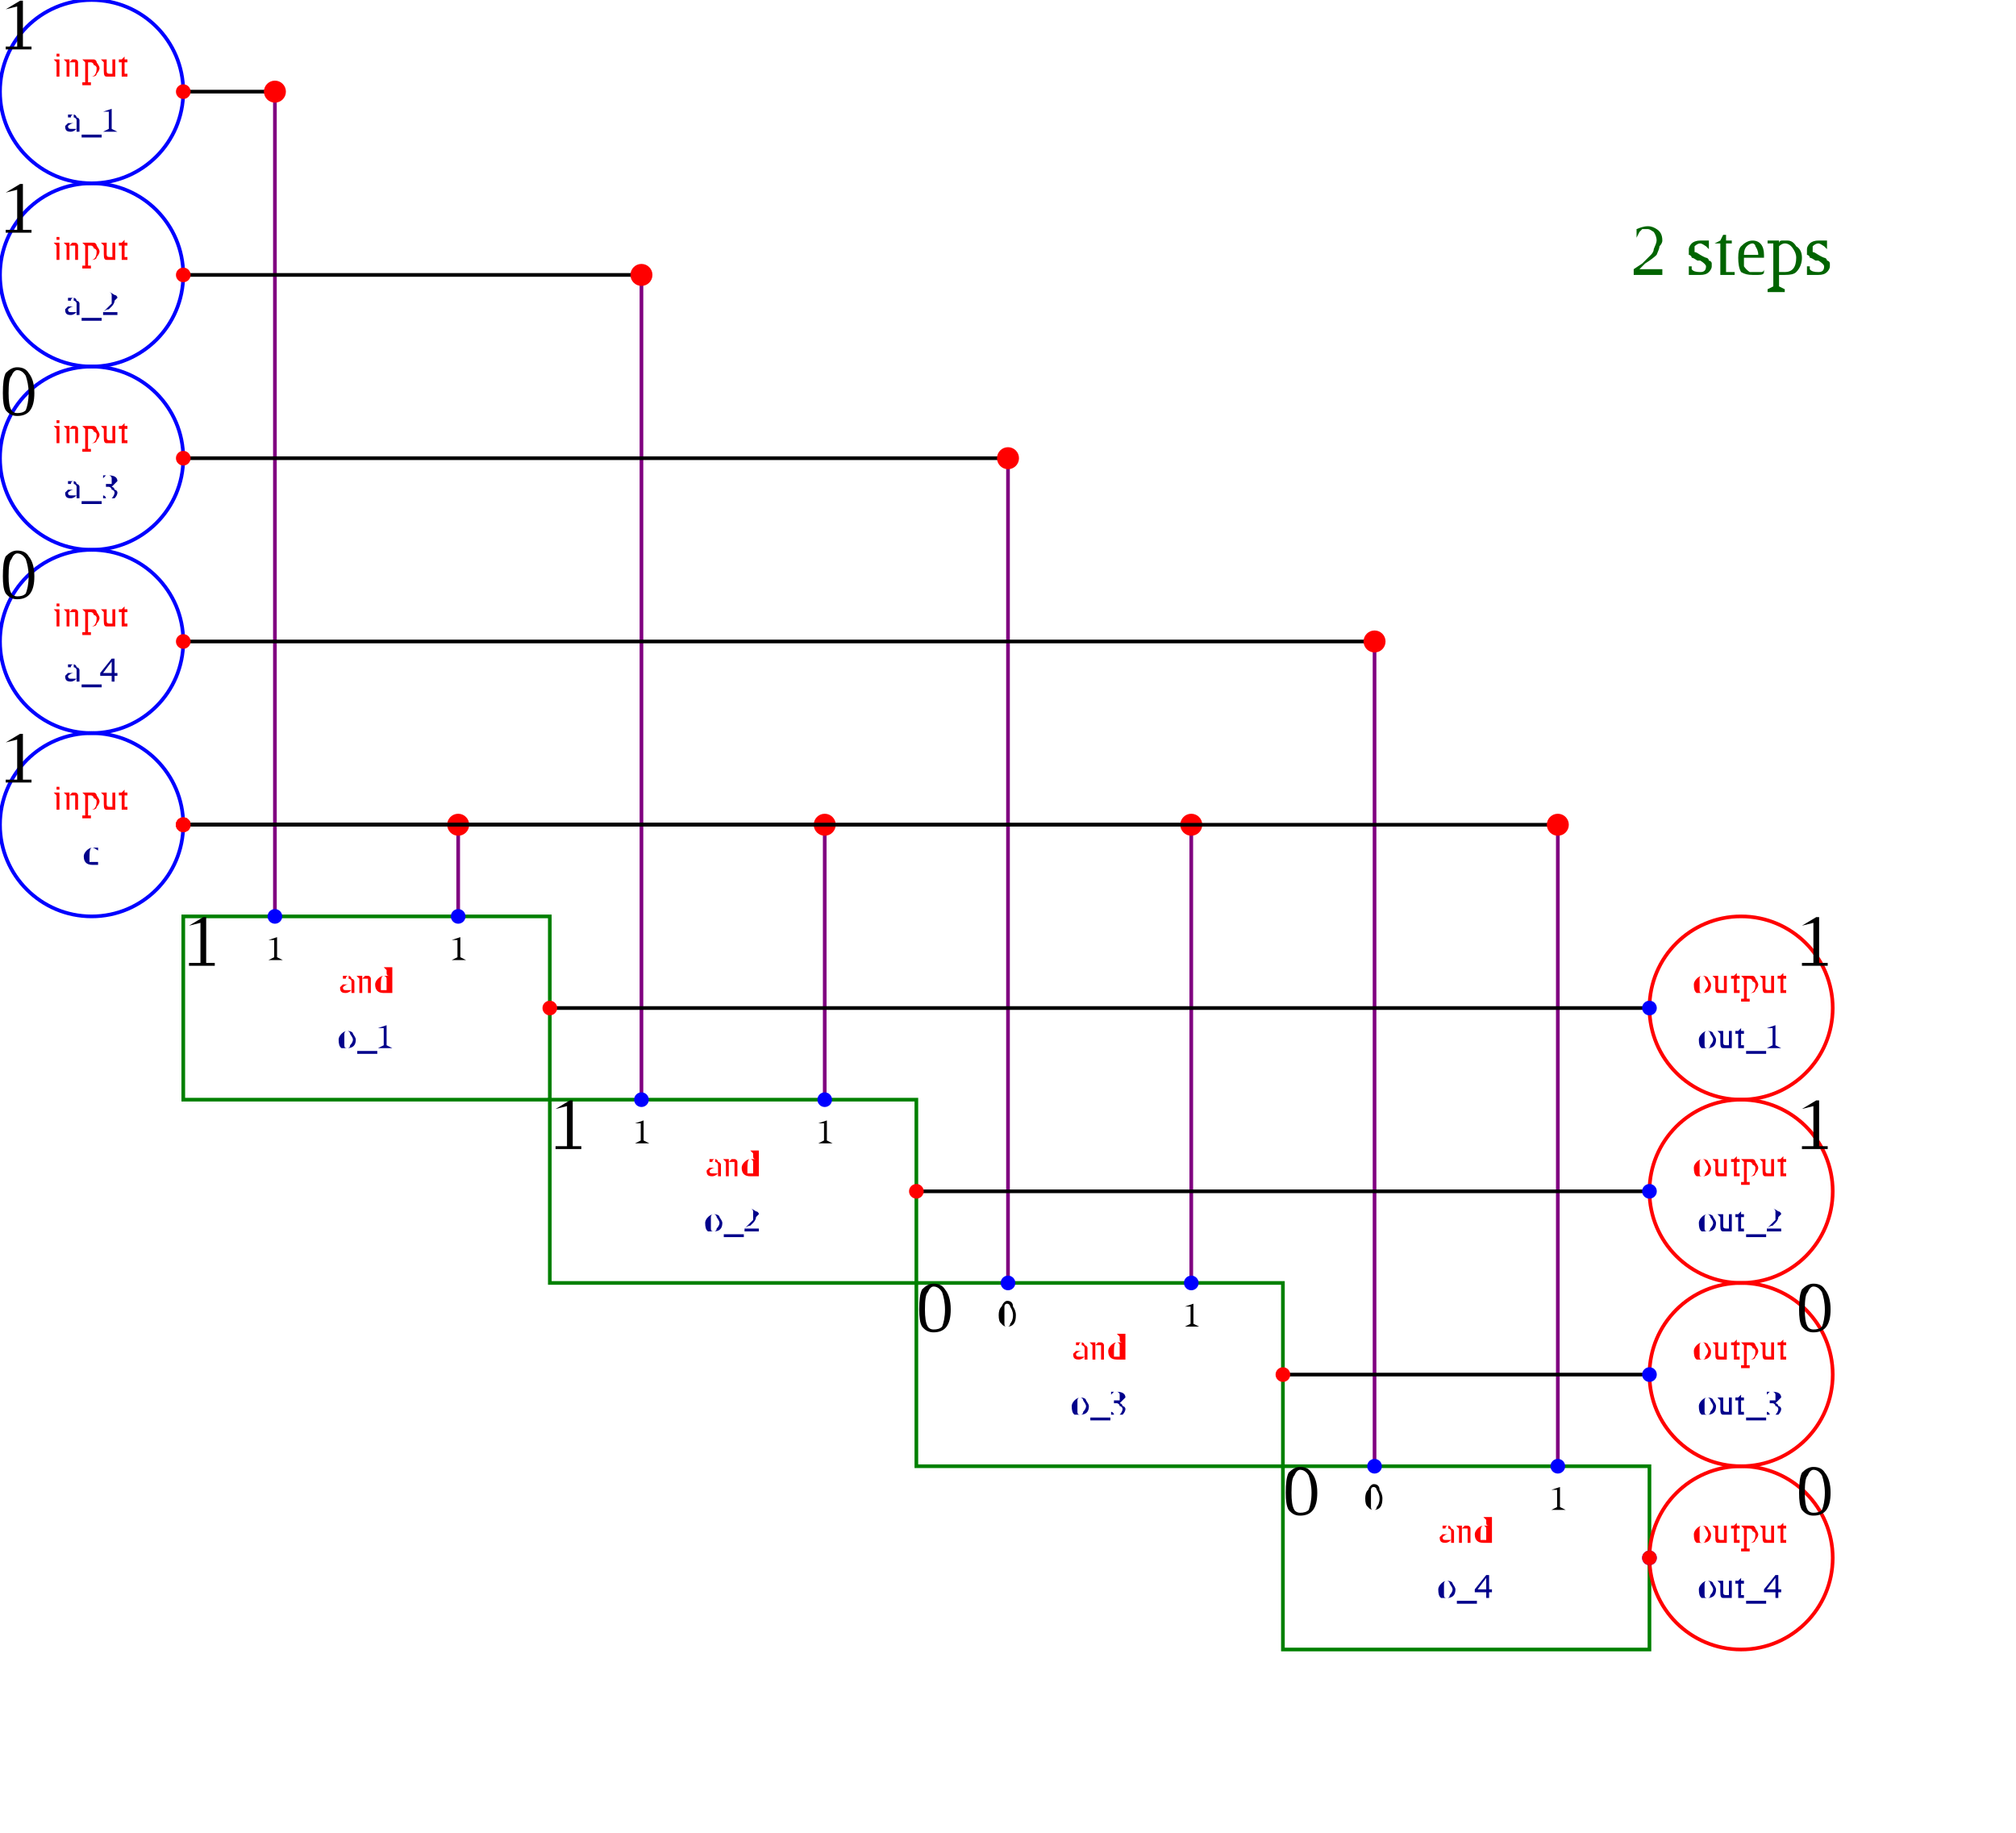
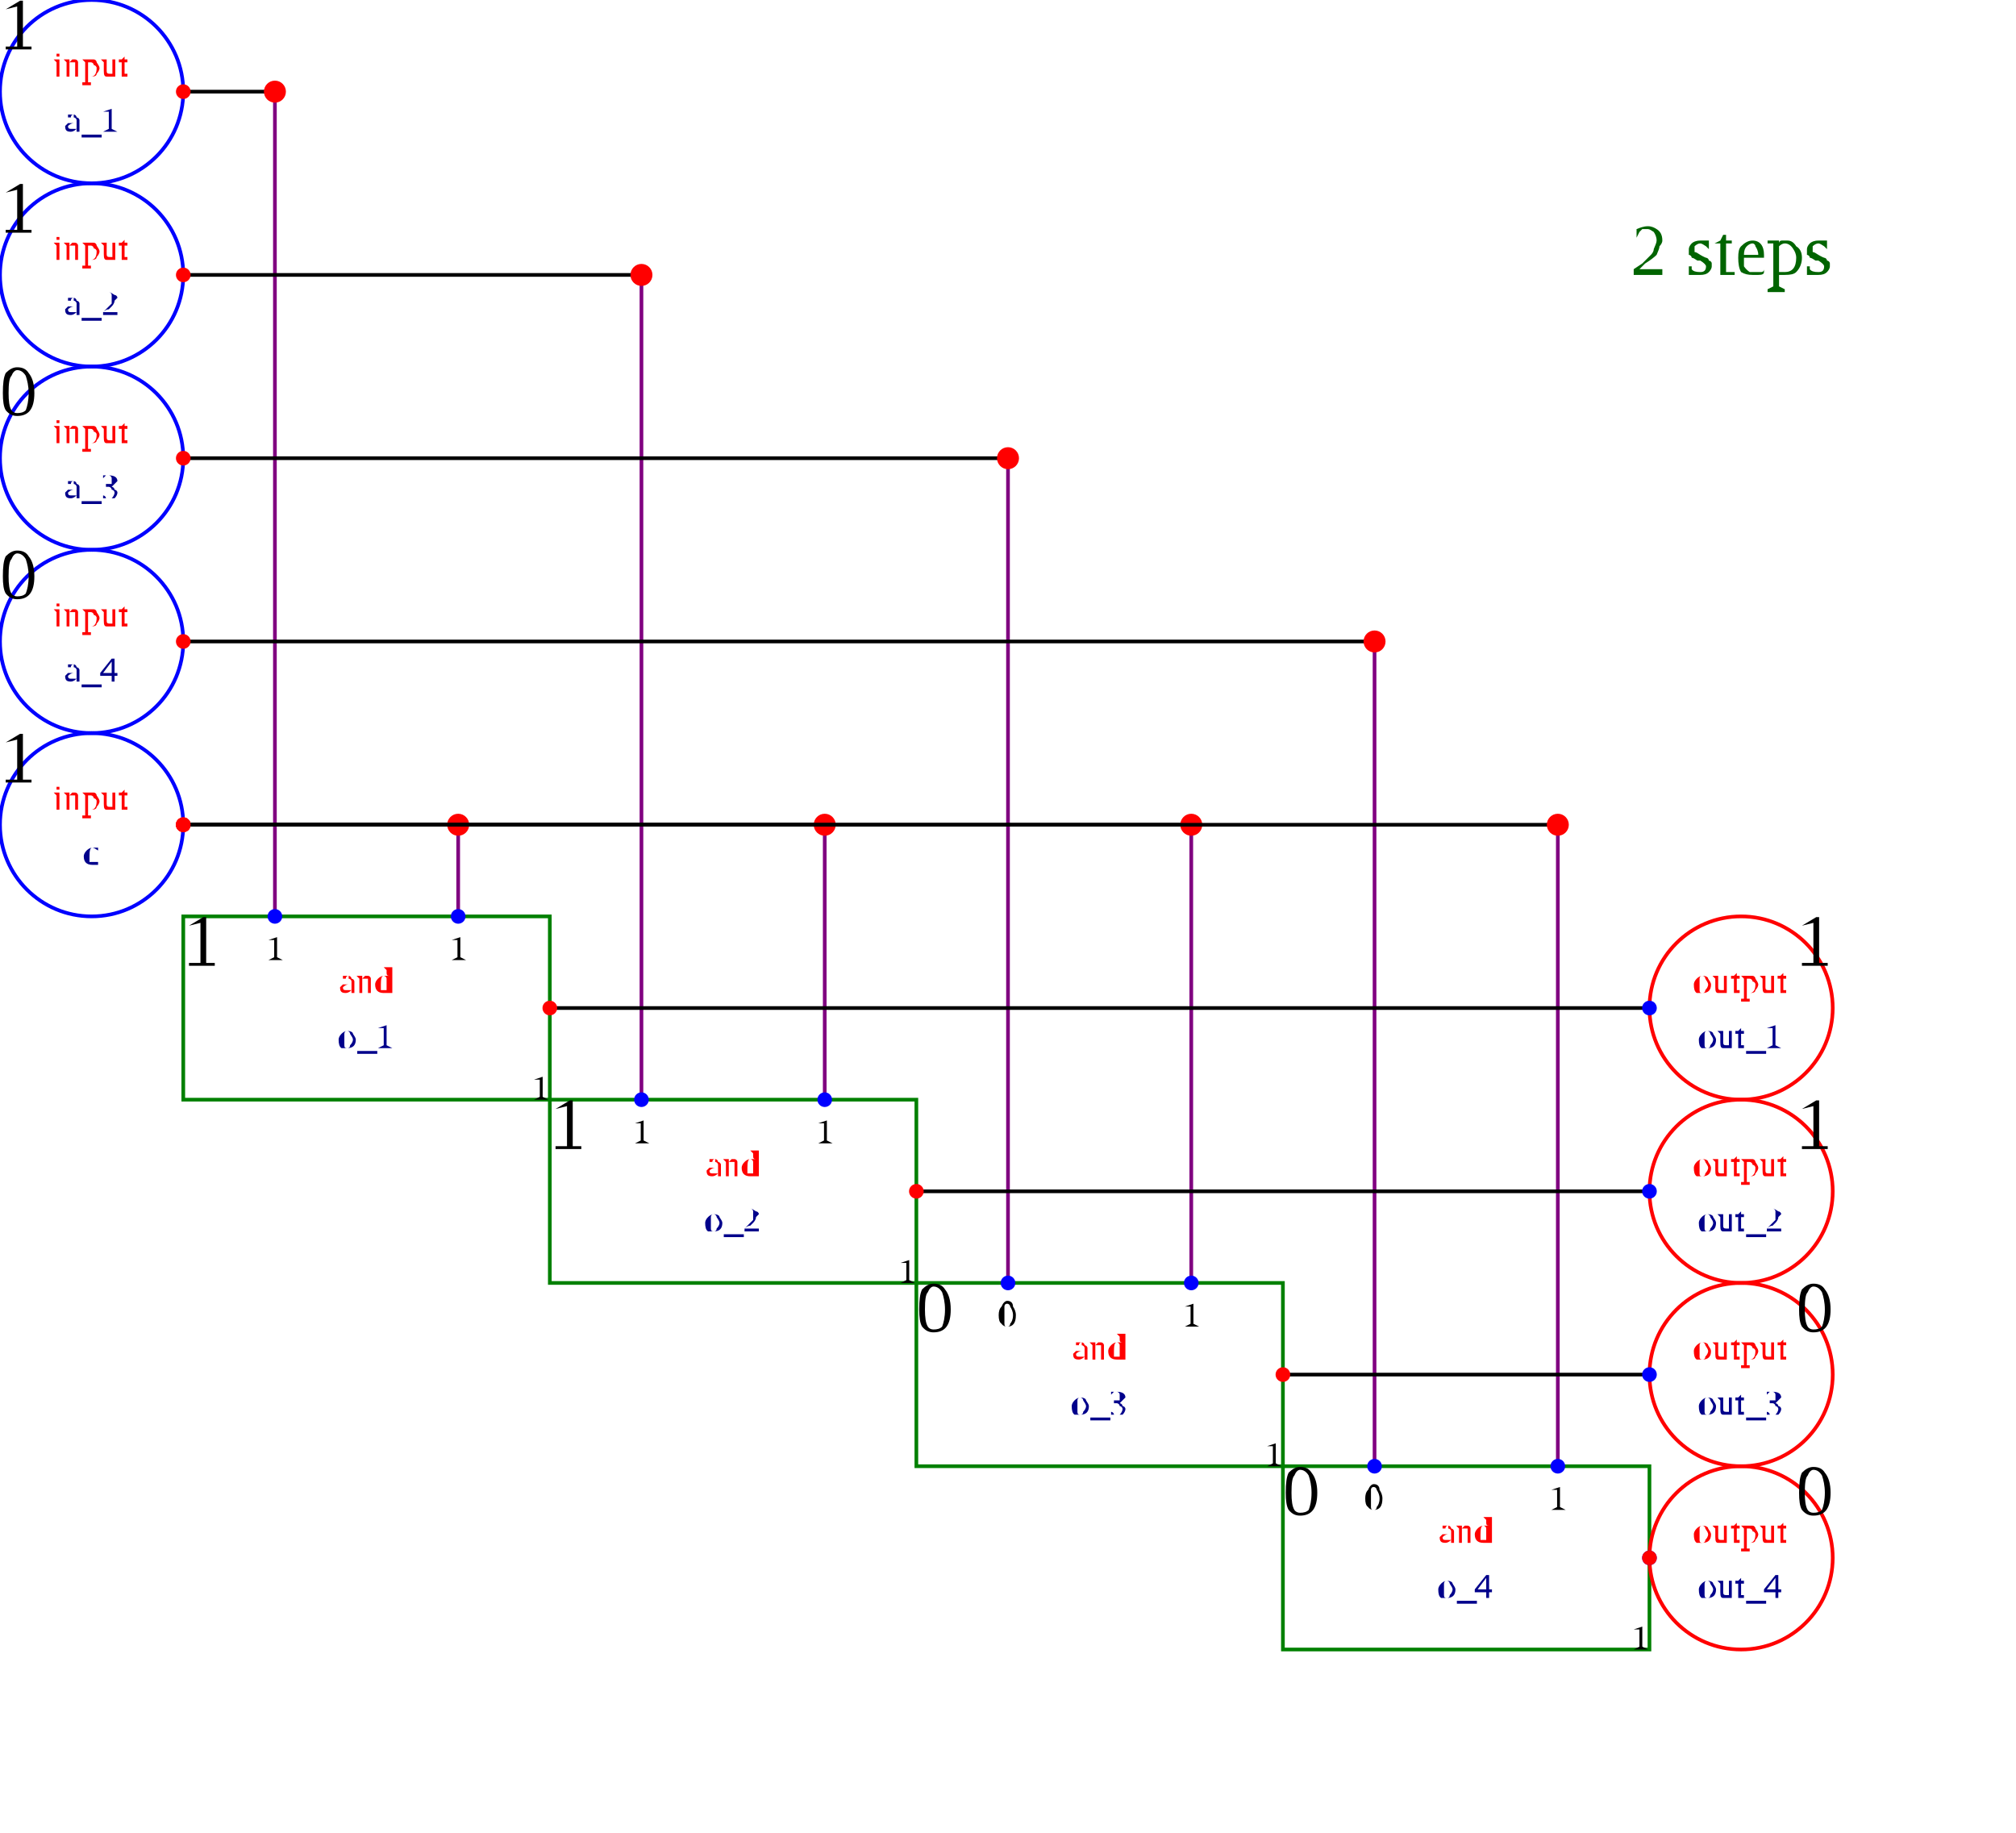
<svg xmlns="http://www.w3.org/2000/svg" height="100%" viewBox="0 0 11 10" width="100%">
  <text fill="darkGreen" font-size="0.4" stroke-width="0.04" text-anchor="end" x="10" y="1.5">2 steps</text>
  <circle cx="0.5" cy="0.5" fill="transparent" font-size="0.2" r="0.5" stroke="blue" stroke-width="0.02" />
  <text dominant-baseline="hanging" fill="black" font-size="0.4" stroke-width="0.04" text-anchor="start" x="0" y="0">1</text>
  <text dominant-baseline="auto" fill="red" font-size="0.2" stroke-width="0.02" text-anchor="middle" x="0.5" y="0.417">input</text>
  <text dominant-baseline="hanging" fill="darkblue" font-size="0.2" stroke-width="0.02" text-anchor="middle" x="0.5" y="0.583">a_1</text>
  <circle cx="0.5" cy="1.5" fill="transparent" font-size="0.2" r="0.5" stroke="blue" stroke-width="0.02" />
  <text dominant-baseline="hanging" fill="black" font-size="0.4" stroke-width="0.04" text-anchor="start" x="0" y="1">1</text>
  <text dominant-baseline="auto" fill="red" font-size="0.2" stroke-width="0.02" text-anchor="middle" x="0.5" y="1.417">input</text>
  <text dominant-baseline="hanging" fill="darkblue" font-size="0.2" stroke-width="0.02" text-anchor="middle" x="0.5" y="1.583">a_2</text>
  <circle cx="0.5" cy="2.5" fill="transparent" font-size="0.2" r="0.5" stroke="blue" stroke-width="0.02" />
  <text dominant-baseline="hanging" fill="black" font-size="0.4" stroke-width="0.04" text-anchor="start" x="0" y="2">0</text>
  <text dominant-baseline="auto" fill="red" font-size="0.2" stroke-width="0.02" text-anchor="middle" x="0.5" y="2.417">input</text>
  <text dominant-baseline="hanging" fill="darkblue" font-size="0.2" stroke-width="0.02" text-anchor="middle" x="0.5" y="2.583">a_3</text>
  <circle cx="0.5" cy="3.5" fill="transparent" font-size="0.2" r="0.5" stroke="blue" stroke-width="0.02" />
  <text dominant-baseline="hanging" fill="black" font-size="0.4" stroke-width="0.04" text-anchor="start" x="0" y="3">0</text>
  <text dominant-baseline="auto" fill="red" font-size="0.2" stroke-width="0.02" text-anchor="middle" x="0.5" y="3.417">input</text>
  <text dominant-baseline="hanging" fill="darkblue" font-size="0.2" stroke-width="0.02" text-anchor="middle" x="0.5" y="3.583">a_4</text>
  <circle cx="0.5" cy="4.5" fill="transparent" font-size="0.2" r="0.5" stroke="blue" stroke-width="0.02" />
  <text dominant-baseline="hanging" fill="black" font-size="0.4" stroke-width="0.04" text-anchor="start" x="0" y="4">1</text>
  <text dominant-baseline="auto" fill="red" font-size="0.2" stroke-width="0.02" text-anchor="middle" x="0.5" y="4.417">input</text>
  <text dominant-baseline="hanging" fill="darkblue" font-size="0.2" stroke-width="0.02" text-anchor="middle" x="0.5" y="4.583">c</text>
  <rect fill="transparent" font-size="0.2" height="1" stroke="green" stroke-width="0.02" width="2" x="1" y="5" />
  <text dominant-baseline="hanging" fill="black" font-size="0.4" stroke-width="0.04" text-anchor="start" x="1" y="5">1</text>
+   <text fill="black" font-size="0.2" stroke-width="0.02" text-anchor="end" x="3" y="6">1</text>
  <text dominant-baseline="auto" fill="red" font-size="0.2" stroke-width="0.02" text-anchor="middle" x="2" y="5.417">and</text>
  <text dominant-baseline="hanging" fill="darkblue" font-size="0.2" stroke-width="0.02" text-anchor="middle" x="2" y="5.583">o_1</text>
  <line font-size="0.2" stroke="black" stroke-width="0.02" x1="1" x2="1.5" y1="0.5" y2="0.5" />
  <line font-size="0.2" stroke="purple" stroke-width="0.02" x1="1.5" x2="1.5" y1="0.5" y2="5" />
  <circle cx="1.5" cy="0.5" fill="red" font-size="0.2" r="0.06" stroke-width="0.02" />
  <circle cx="1.5" cy="5" fill="blue" font-size="0.2" r="0.04" stroke-width="0.02" />
  <circle cx="1" cy="0.5" fill="red" font-size="0.2" r="0.04" stroke-width="0.02" />
  <text dominant-baseline="hanging" fill="black" font-size="0.2" stroke-width="0.02" text-anchor="middle" x="1.5" y="5.1">1</text>
  <line font-size="0.2" stroke="black" stroke-width="0.02" x1="1" x2="2.5" y1="4.5" y2="4.5" />
  <line font-size="0.2" stroke="purple" stroke-width="0.02" x1="2.5" x2="2.5" y1="4.5" y2="5" />
  <circle cx="2.5" cy="4.5" fill="red" font-size="0.2" r="0.06" stroke-width="0.02" />
  <circle cx="2.5" cy="5" fill="blue" font-size="0.2" r="0.04" stroke-width="0.02" />
  <circle cx="1" cy="4.5" fill="red" font-size="0.2" r="0.04" stroke-width="0.02" />
  <text dominant-baseline="hanging" fill="black" font-size="0.2" stroke-width="0.02" text-anchor="middle" x="2.5" y="5.1">1</text>
  <rect fill="transparent" font-size="0.2" height="1" stroke="green" stroke-width="0.02" width="2" x="3" y="6" />
  <text dominant-baseline="hanging" fill="black" font-size="0.4" stroke-width="0.04" text-anchor="start" x="3" y="6">1</text>
+   <text fill="black" font-size="0.2" stroke-width="0.02" text-anchor="end" x="5" y="7">1</text>
  <text dominant-baseline="auto" fill="red" font-size="0.2" stroke-width="0.02" text-anchor="middle" x="4" y="6.417">and</text>
  <text dominant-baseline="hanging" fill="darkblue" font-size="0.2" stroke-width="0.02" text-anchor="middle" x="4" y="6.583">o_2</text>
  <line font-size="0.2" stroke="black" stroke-width="0.02" x1="1" x2="3.5" y1="1.5" y2="1.5" />
  <line font-size="0.2" stroke="purple" stroke-width="0.02" x1="3.5" x2="3.5" y1="1.5" y2="6" />
  <circle cx="3.5" cy="1.5" fill="red" font-size="0.2" r="0.06" stroke-width="0.02" />
  <circle cx="3.5" cy="6" fill="blue" font-size="0.2" r="0.04" stroke-width="0.02" />
  <circle cx="1" cy="1.5" fill="red" font-size="0.2" r="0.04" stroke-width="0.02" />
  <text dominant-baseline="hanging" fill="black" font-size="0.2" stroke-width="0.02" text-anchor="middle" x="3.5" y="6.1">1</text>
  <line font-size="0.2" stroke="black" stroke-width="0.02" x1="1" x2="4.5" y1="4.5" y2="4.5" />
  <line font-size="0.2" stroke="purple" stroke-width="0.02" x1="4.5" x2="4.5" y1="4.5" y2="6" />
  <circle cx="4.5" cy="4.5" fill="red" font-size="0.2" r="0.06" stroke-width="0.02" />
  <circle cx="4.5" cy="6" fill="blue" font-size="0.2" r="0.04" stroke-width="0.02" />
  <circle cx="1" cy="4.5" fill="red" font-size="0.2" r="0.04" stroke-width="0.02" />
  <text dominant-baseline="hanging" fill="black" font-size="0.2" stroke-width="0.02" text-anchor="middle" x="4.5" y="6.1">1</text>
  <rect fill="transparent" font-size="0.2" height="1" stroke="green" stroke-width="0.02" width="2" x="5" y="7" />
  <text dominant-baseline="hanging" fill="black" font-size="0.4" stroke-width="0.04" text-anchor="start" x="5" y="7">0</text>
+   <text fill="black" font-size="0.2" stroke-width="0.02" text-anchor="end" x="7" y="8">1</text>
  <text dominant-baseline="auto" fill="red" font-size="0.2" stroke-width="0.02" text-anchor="middle" x="6" y="7.417">and</text>
  <text dominant-baseline="hanging" fill="darkblue" font-size="0.2" stroke-width="0.02" text-anchor="middle" x="6" y="7.583">o_3</text>
  <line font-size="0.2" stroke="black" stroke-width="0.02" x1="1" x2="5.5" y1="2.5" y2="2.5" />
  <line font-size="0.2" stroke="purple" stroke-width="0.02" x1="5.5" x2="5.5" y1="2.5" y2="7" />
  <circle cx="5.5" cy="2.5" fill="red" font-size="0.2" r="0.06" stroke-width="0.02" />
  <circle cx="5.5" cy="7" fill="blue" font-size="0.2" r="0.04" stroke-width="0.02" />
  <circle cx="1" cy="2.5" fill="red" font-size="0.2" r="0.04" stroke-width="0.02" />
  <text dominant-baseline="hanging" fill="black" font-size="0.2" stroke-width="0.02" text-anchor="middle" x="5.5" y="7.1">0</text>
  <line font-size="0.2" stroke="black" stroke-width="0.02" x1="1" x2="6.5" y1="4.5" y2="4.5" />
  <line font-size="0.2" stroke="purple" stroke-width="0.02" x1="6.5" x2="6.5" y1="4.5" y2="7" />
  <circle cx="6.5" cy="4.5" fill="red" font-size="0.2" r="0.06" stroke-width="0.02" />
  <circle cx="6.5" cy="7" fill="blue" font-size="0.2" r="0.04" stroke-width="0.02" />
  <circle cx="1" cy="4.5" fill="red" font-size="0.2" r="0.04" stroke-width="0.02" />
  <text dominant-baseline="hanging" fill="black" font-size="0.2" stroke-width="0.02" text-anchor="middle" x="6.5" y="7.1">1</text>
  <rect fill="transparent" font-size="0.2" height="1" stroke="green" stroke-width="0.02" width="2" x="7" y="8" />
  <text dominant-baseline="hanging" fill="black" font-size="0.4" stroke-width="0.04" text-anchor="start" x="7" y="8">0</text>
+   <text fill="black" font-size="0.2" stroke-width="0.02" text-anchor="end" x="9" y="9">1</text>
  <text dominant-baseline="auto" fill="red" font-size="0.2" stroke-width="0.02" text-anchor="middle" x="8" y="8.417">and</text>
  <text dominant-baseline="hanging" fill="darkblue" font-size="0.2" stroke-width="0.02" text-anchor="middle" x="8" y="8.583">o_4</text>
  <line font-size="0.2" stroke="black" stroke-width="0.02" x1="1" x2="7.5" y1="3.5" y2="3.5" />
  <line font-size="0.2" stroke="purple" stroke-width="0.02" x1="7.5" x2="7.5" y1="3.5" y2="8" />
  <circle cx="7.5" cy="3.5" fill="red" font-size="0.2" r="0.06" stroke-width="0.02" />
  <circle cx="7.5" cy="8" fill="blue" font-size="0.2" r="0.04" stroke-width="0.02" />
  <circle cx="1" cy="3.5" fill="red" font-size="0.2" r="0.04" stroke-width="0.02" />
  <text dominant-baseline="hanging" fill="black" font-size="0.2" stroke-width="0.02" text-anchor="middle" x="7.5" y="8.1">0</text>
  <line font-size="0.2" stroke="black" stroke-width="0.02" x1="1" x2="8.5" y1="4.5" y2="4.5" />
  <line font-size="0.2" stroke="purple" stroke-width="0.02" x1="8.5" x2="8.5" y1="4.5" y2="8" />
  <circle cx="8.5" cy="4.5" fill="red" font-size="0.2" r="0.06" stroke-width="0.02" />
  <circle cx="8.5" cy="8" fill="blue" font-size="0.2" r="0.04" stroke-width="0.02" />
  <circle cx="1" cy="4.5" fill="red" font-size="0.2" r="0.04" stroke-width="0.02" />
  <text dominant-baseline="hanging" fill="black" font-size="0.2" stroke-width="0.02" text-anchor="middle" x="8.5" y="8.1">1</text>
  <circle cx="9.5" cy="5.5" fill="transparent" font-size="0.2" r="0.5" stroke="red" stroke-width="0.02" />
  <text dominant-baseline="hanging" fill="black" font-size="0.4" stroke-width="0.04" text-anchor="end" x="10" y="5">1</text>
  <text dominant-baseline="auto" fill="red" font-size="0.2" stroke-width="0.02" text-anchor="middle" x="9.5" y="5.417">output</text>
  <text dominant-baseline="hanging" fill="darkblue" font-size="0.2" stroke-width="0.02" text-anchor="middle" x="9.5" y="5.583">out_1</text>
  <line font-size="0.2" stroke="black" stroke-width="0.02" x1="3" x2="9" y1="5.5" y2="5.5" />
  <circle cx="9" cy="5.5" fill="blue" font-size="0.2" r="0.04" stroke-width="0.02" />
  <circle cx="3" cy="5.5" fill="red" font-size="0.2" r="0.04" stroke-width="0.02" />
  <circle cx="9.5" cy="6.5" fill="transparent" font-size="0.2" r="0.5" stroke="red" stroke-width="0.02" />
  <text dominant-baseline="hanging" fill="black" font-size="0.4" stroke-width="0.04" text-anchor="end" x="10" y="6">1</text>
  <text dominant-baseline="auto" fill="red" font-size="0.2" stroke-width="0.02" text-anchor="middle" x="9.5" y="6.417">output</text>
  <text dominant-baseline="hanging" fill="darkblue" font-size="0.2" stroke-width="0.02" text-anchor="middle" x="9.5" y="6.583">out_2</text>
  <line font-size="0.2" stroke="black" stroke-width="0.02" x1="5" x2="9" y1="6.5" y2="6.5" />
  <circle cx="9" cy="6.5" fill="blue" font-size="0.2" r="0.04" stroke-width="0.02" />
  <circle cx="5" cy="6.5" fill="red" font-size="0.2" r="0.04" stroke-width="0.02" />
  <circle cx="9.5" cy="7.5" fill="transparent" font-size="0.2" r="0.5" stroke="red" stroke-width="0.02" />
  <text dominant-baseline="hanging" fill="black" font-size="0.4" stroke-width="0.04" text-anchor="end" x="10" y="7">0</text>
  <text dominant-baseline="auto" fill="red" font-size="0.2" stroke-width="0.02" text-anchor="middle" x="9.5" y="7.417">output</text>
  <text dominant-baseline="hanging" fill="darkblue" font-size="0.2" stroke-width="0.02" text-anchor="middle" x="9.5" y="7.583">out_3</text>
  <line font-size="0.2" stroke="black" stroke-width="0.02" x1="7" x2="9" y1="7.5" y2="7.5" />
  <circle cx="9" cy="7.5" fill="blue" font-size="0.2" r="0.04" stroke-width="0.02" />
  <circle cx="7" cy="7.5" fill="red" font-size="0.2" r="0.04" stroke-width="0.02" />
  <circle cx="9.5" cy="8.5" fill="transparent" font-size="0.2" r="0.5" stroke="red" stroke-width="0.02" />
  <text dominant-baseline="hanging" fill="black" font-size="0.4" stroke-width="0.04" text-anchor="end" x="10" y="8">0</text>
  <text dominant-baseline="auto" fill="red" font-size="0.2" stroke-width="0.02" text-anchor="middle" x="9.5" y="8.417">output</text>
  <text dominant-baseline="hanging" fill="darkblue" font-size="0.2" stroke-width="0.02" text-anchor="middle" x="9.5" y="8.583">out_4</text>
  <line font-size="0.2" stroke="black" stroke-width="0.02" x1="9" x2="9" y1="8.5" y2="8.5" />
  <circle cx="9" cy="8.5" fill="blue" font-size="0.2" r="0.04" stroke-width="0.02" />
  <circle cx="9" cy="8.5" fill="red" font-size="0.2" r="0.04" stroke-width="0.02" />
</svg>
